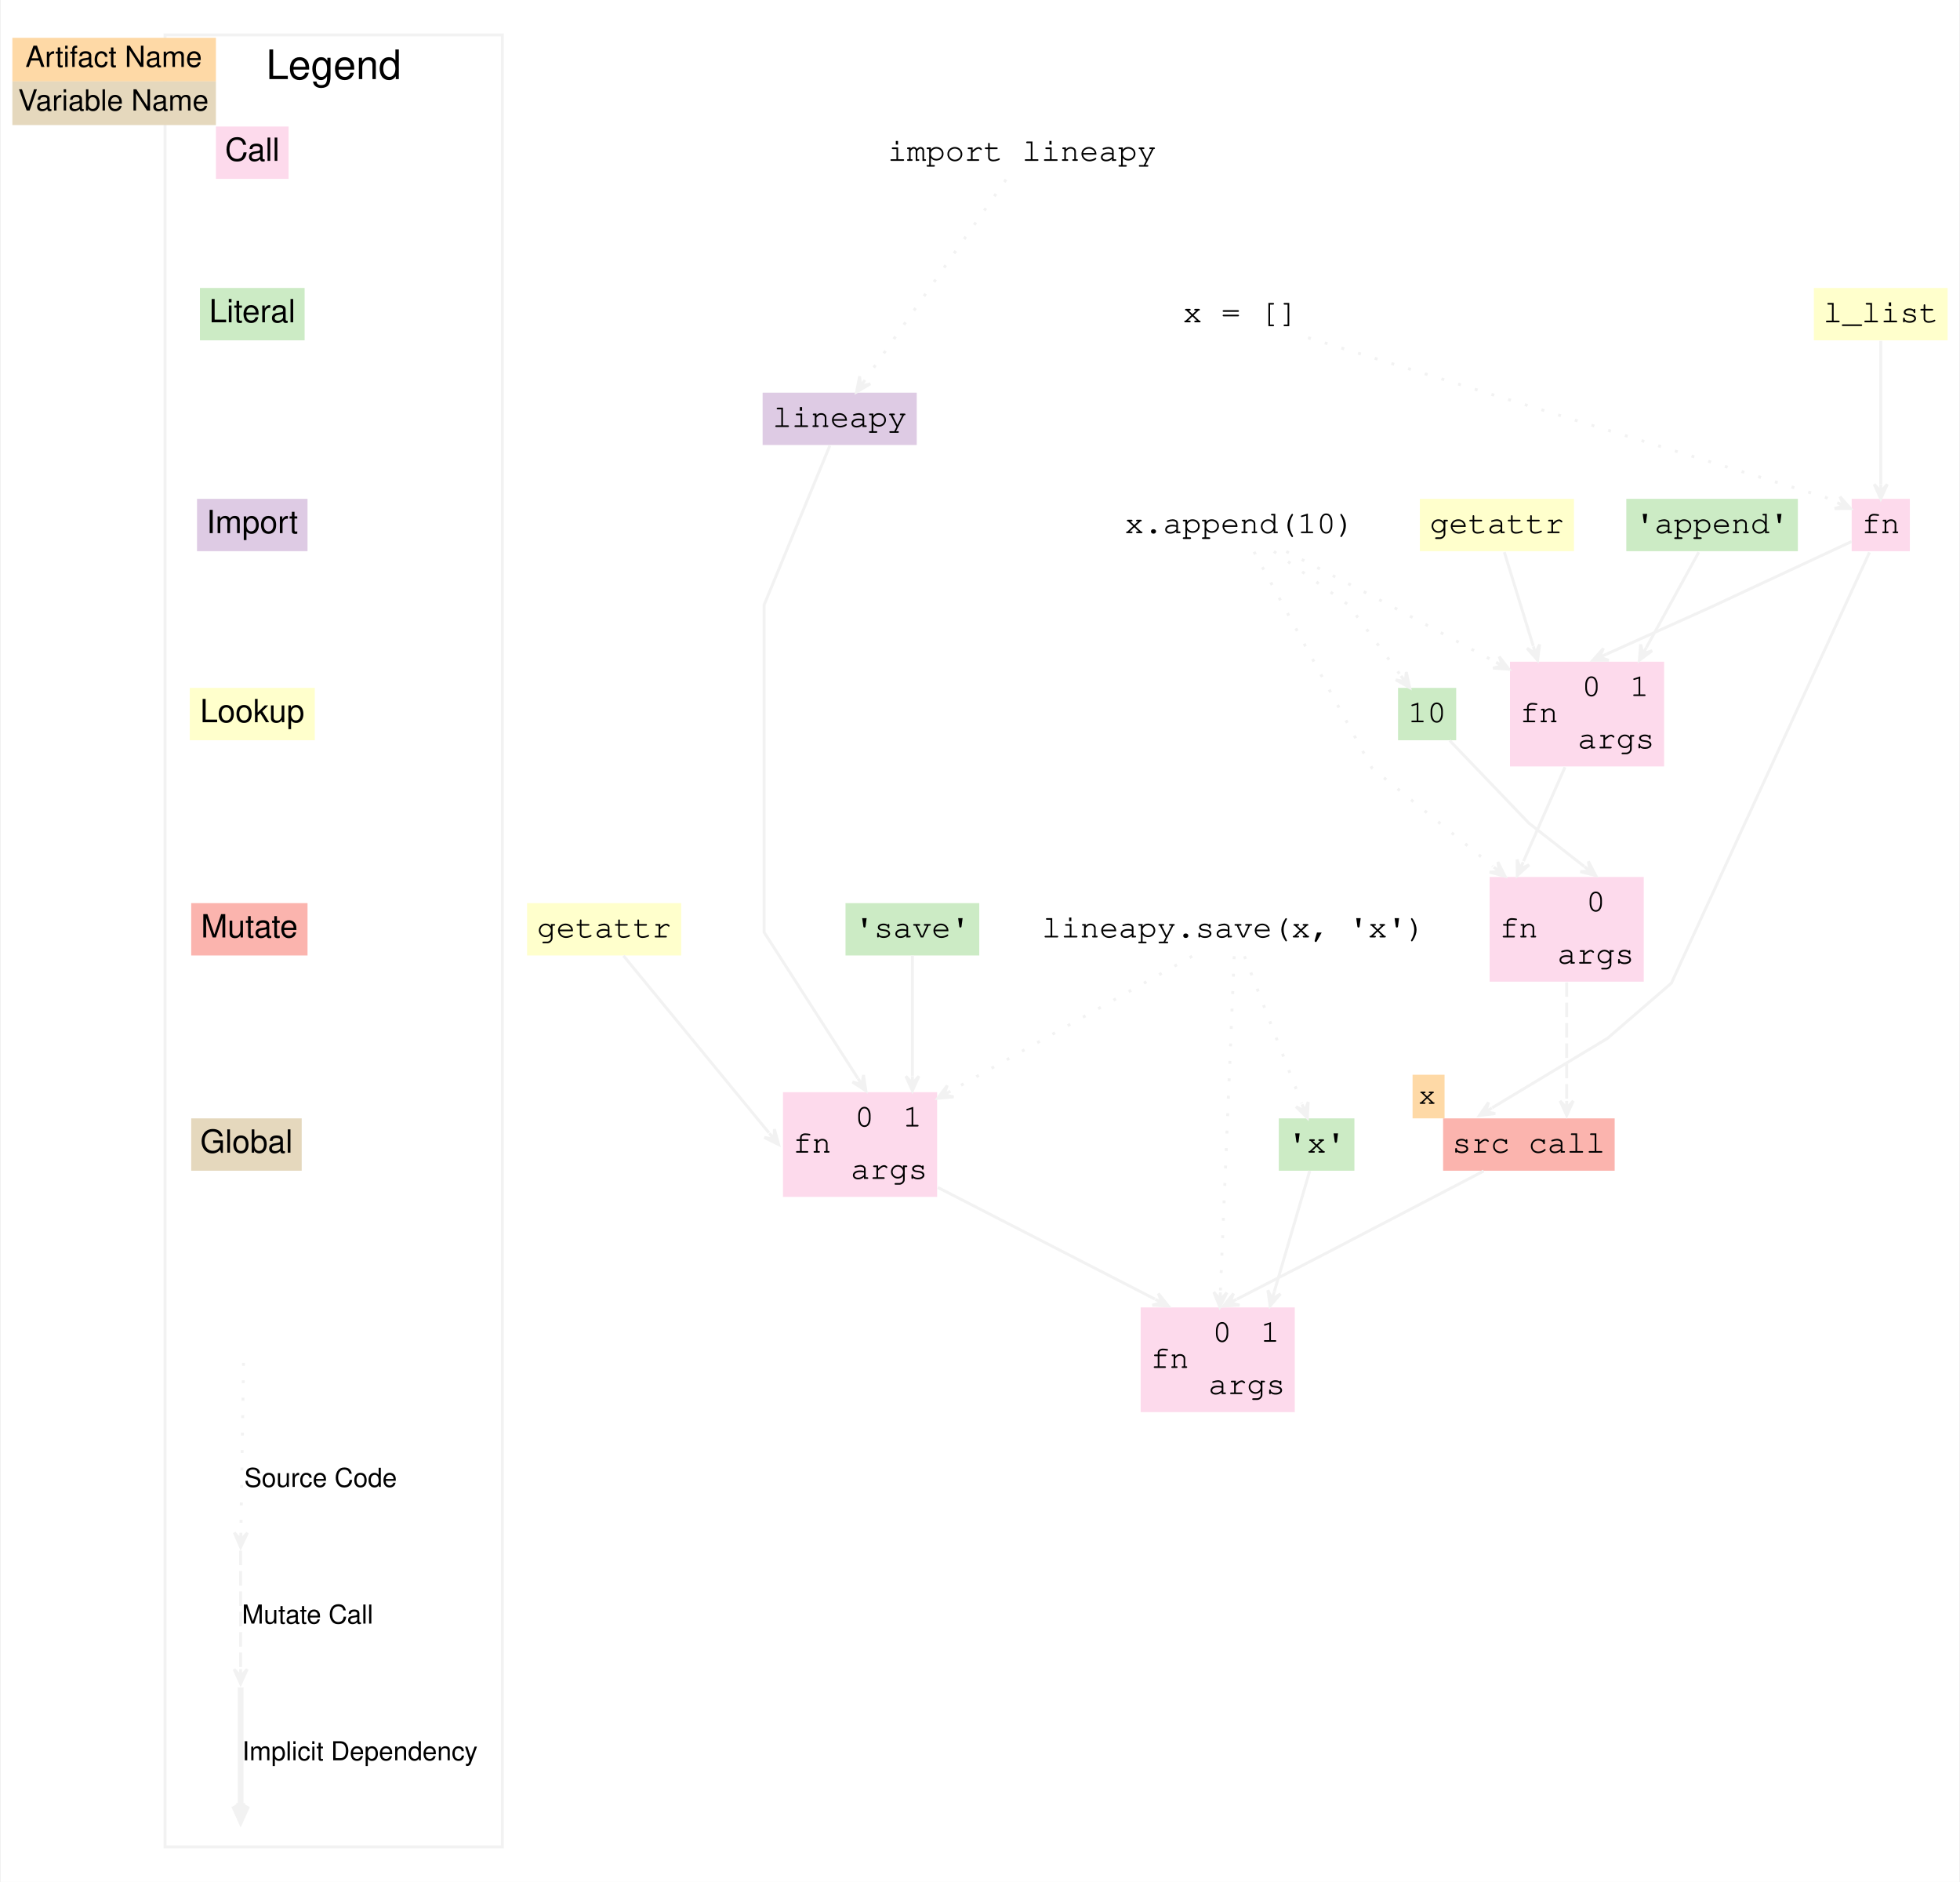
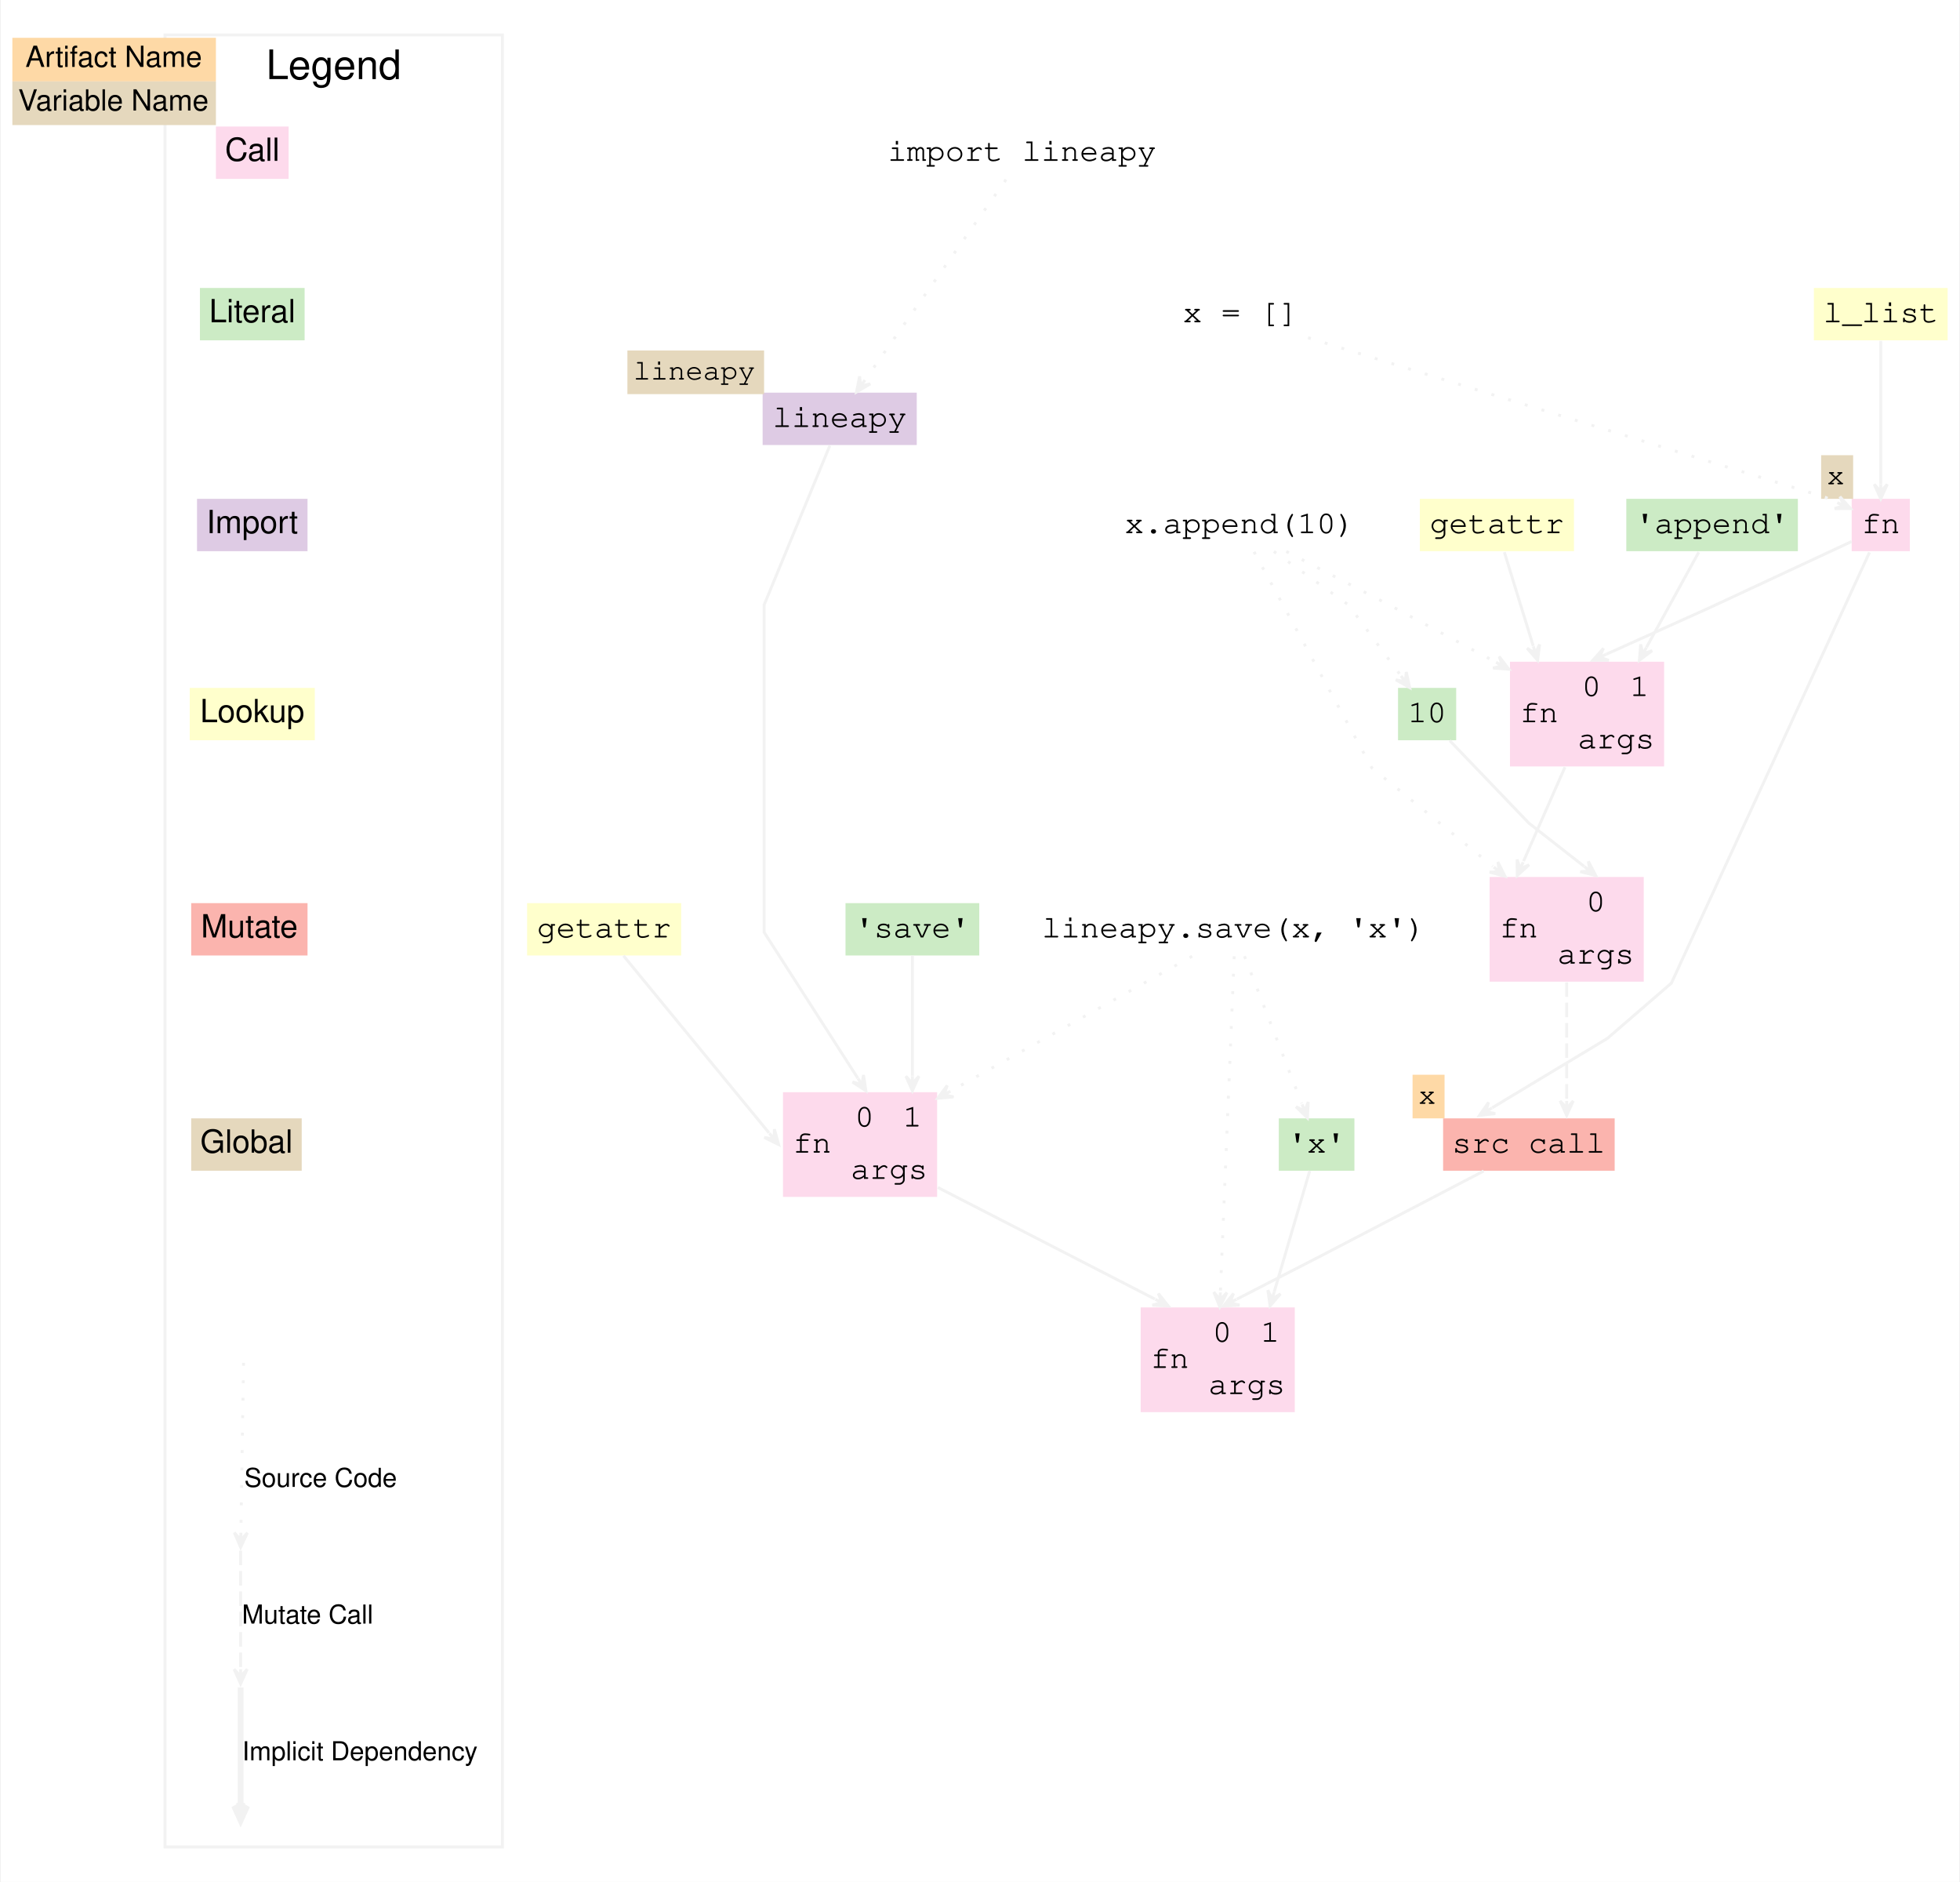
<svg xmlns="http://www.w3.org/2000/svg" width="674pt" height="647pt" viewBox="0 0 673.5 647">
  <g class="graph" transform="scale(1) translate(4 643)">
    <polygon points="-4 4 -4 -643 669.5 -643 669.5 4" fill="#fff" stroke="transparent" />
    <g class="cluster">
      <polygon points="52.5 -8 52.5 -631 168.5 -631 168.5 -8" fill="none" stroke="#f2f2f2" />
      <text x="110.5" y="-615.8" font-family="Helvetica,sans-Serif" font-size="14" text-anchor="middle">Legend</text>
    </g>
    <g class="node">
      <polygon points="70 -581.5 70 -599.5 95 -599.5 95 -581.5" fill="#fddaec" stroke="#f2f2f2" stroke-width="0" />
      <text x="82.5" y="-587.7" fill="#000000" font-family="Helvetica,sans-Serif" font-size="11" text-anchor="middle">Call</text>
      <polygon points="0 -615 0 -630 70 -630 70 -615" fill="#fed9a6" stroke="transparent" />
      <text x="4.5" y="-620" fill="#000000" font-family="Helvetica,sans-Serif" font-size="10">Artifact Name</text>
      <polygon points="0 -600 0 -615 70 -615 70 -600" fill="#e5d8bd" stroke="transparent" />
      <text x="2" y="-605" fill="#000000" font-family="Helvetica,sans-Serif" font-size="10">Variable Name</text>
      <polygon points="100.5 -544 64.5 -544 64.5 -526 100.5 -526" fill="#ccebc5" stroke="#f2f2f2" stroke-width="0" />
      <text x="82.5" y="-532.2" fill="#000000" font-family="Helvetica,sans-Serif" font-size="11" text-anchor="middle">Literal</text>
      <polygon points="101.5 -471.5 63.5 -471.5 63.5 -453.5 101.5 -453.5" fill="#decbe4" stroke="#f2f2f2" stroke-width="0" />
      <text x="82.5" y="-459.7" fill="#000000" font-family="Helvetica,sans-Serif" font-size="11" text-anchor="middle">Import</text>
      <polygon points="104 -406.5 61 -406.5 61 -388.5 104 -388.5" fill="#ffc" stroke="#f2f2f2" stroke-width="0" />
      <text x="82.5" y="-394.7" fill="#000000" font-family="Helvetica,sans-Serif" font-size="11" text-anchor="middle">Lookup</text>
      <polygon points="61.5 -314.5 61.5 -332.5 101.5 -332.5 101.5 -314.5" fill="#fbb4ae" stroke="#f2f2f2" stroke-width="0" />
      <text x="81.5" y="-320.7" fill="#000000" font-family="Helvetica,sans-Serif" font-size="11" text-anchor="middle">Mutate</text>
      <polygon points="99.5 -258.5 61.5 -258.5 61.5 -240.5 99.5 -240.5" fill="#e5d8bd" stroke="#f2f2f2" stroke-width="0" />
      <text x="80.5" y="-246.7" fill="#000000" font-family="Helvetica,sans-Serif" font-size="11" text-anchor="middle">Global</text>
    </g>
    <g class="edge">
      <path d="m79.5-174.45c-0.03 1.58-0.69 43.52-0.92 58.33" fill="none" stroke="#f2f2f2" stroke-dasharray="1,5" />
      <polygon points="78.5 -111.04 80.83 -116.01 78.54 -113.54 78.58 -116.04 78.58 -116.04 78.58 -116.04 78.54 -113.54 76.33 -116.08 78.5 -111.04" fill="#f2f2f2" stroke="#f2f2f2" />
      <text x="106" y="-131.8" font-family="Helvetica,sans-Serif" font-size="9" text-anchor="middle">Source Code</text>
      <path d="m78.5-109.87v40.47" fill="none" stroke="#f2f2f2" stroke-dasharray="5,2" />
      <polygon points="78.5 -64.12 80.75 -69.12 78.5 -66.62 78.5 -69.12 78.5 -69.12 78.5 -69.12 78.5 -66.62 76.25 -69.12 78.5 -64.12" fill="#f2f2f2" stroke="#f2f2f2" />
      <text x="101.5" y="-84.8" font-family="Helvetica,sans-Serif" font-size="9" text-anchor="middle">Mutate Call</text>
      <path d="m78.5-62.87v40.47" fill="none" stroke="#f2f2f2" stroke-width="2" />
      <polygon points="78.5 -17.12 80.75 -22.12 79 -19.62 79 -22.12 78.5 -22.12 78 -22.12 78 -19.62 76.25 -22.12 78.5 -17.12" fill="#f2f2f2" stroke="#f2f2f2" stroke-width="2" />
      <text x="119.5" y="-37.8" font-family="Helvetica,sans-Serif" font-size="9" text-anchor="middle">Implicit Dependency</text>
    </g>
    <g class="node">
      <polygon points="311 -508 258 -508 258 -490 311 -490" fill="#decbe4" stroke="#f2f2f2" stroke-width="0" />
      <text x="284.5" y="-496.2" fill="#000000" font-family="Courier,monospace" font-size="11" text-anchor="middle">lineapy</text>
+       <polygon points="211.5 -507.5 211.5 -522.5 258.5 -522.5 258.5 -507.5" fill="#e5d8bd" stroke="transparent" />
+       <text x="213.5" y="-512.5" fill="#000000" font-family="Courier,monospace" font-size="10">lineapy</text>
      <polygon points="265 -231.5 265 -267.5 318 -267.5 318 -231.5" fill="#fddaec" stroke="#f2f2f2" stroke-width="0" />
      <text x="275" y="-246.7" fill="#000000" font-family="Courier,monospace" font-size="11" text-anchor="middle">fn</text>
      <polyline points="285 -231.5 285 -267.5" fill="none" stroke="#f2f2f2" stroke-width="0" />
      <text x="293" y="-255.7" fill="#000000" font-family="Courier,monospace" font-size="11" text-anchor="middle">0</text>
      <polyline points="301 -249.5 301 -267.5" fill="none" stroke="#f2f2f2" stroke-width="0" />
      <text x="309.5" y="-255.7" fill="#000000" font-family="Courier,monospace" font-size="11" text-anchor="middle">1</text>
      <polyline points="285 -249.5 318 -249.5" fill="none" stroke="#f2f2f2" stroke-width="0" />
      <text x="301.5" y="-237.7" fill="#000000" font-family="Courier,monospace" font-size="11" text-anchor="middle">args</text>
    </g>
    <g class="edge" stroke="#f2f2f2">
      <path d="m281.1-489.76c-7.05 17.07-22.6 54.76-22.6 54.76v112.5s24 37.38 32.25 50.22" fill="none" />
      <polygon points="293.5 -268 292.69 -273.42 292.15 -270.1 290.8 -272.21 290.8 -272.21 290.8 -272.21 292.15 -270.1 288.9 -270.99 293.5 -268" fill="#f2f2f2" />
    </g>
    <g class="node">
      <polygon points="665.5 -544 619.5 -544 619.5 -526 665.5 -526" fill="#ffc" stroke="#f2f2f2" stroke-width="0" />
      <text x="642.5" y="-532.2" fill="#000000" font-family="Courier,monospace" font-size="11" text-anchor="middle">l_list</text>
      <polygon points="632.5 -453.5 632.5 -471.5 652.5 -471.5 652.5 -453.5" fill="#fddaec" stroke="#f2f2f2" stroke-width="0" />
      <text x="642.5" y="-459.7" fill="#000000" font-family="Courier,monospace" font-size="11" text-anchor="middle">fn</text>
+       <polygon points="622 -471.5 622 -486.5 633 -486.5 633 -471.5" fill="#e5d8bd" stroke="transparent" />
+       <text x="624" y="-476.5" fill="#000000" font-family="Courier,monospace" font-size="10">x</text>
    </g>
    <g class="edge" stroke="#f2f2f2">
      <path d="m642.5-525.8v49.28" fill="none" />
      <polygon points="642.5 -471.5 644.75 -476.5 642.5 -474 642.5 -476.5 642.5 -476.5 642.5 -476.5 642.5 -474 640.25 -476.5 642.5 -471.5" fill="#f2f2f2" />
    </g>
    <g class="node">
      <polygon points="515 -379.5 515 -415.5 568 -415.5 568 -379.5" fill="#fddaec" stroke="#f2f2f2" stroke-width="0" />
      <text x="525" y="-394.7" fill="#000000" font-family="Courier,monospace" font-size="11" text-anchor="middle">fn</text>
      <polyline points="535 -379.5 535 -415.5" fill="none" stroke="#f2f2f2" stroke-width="0" />
      <text x="543" y="-403.7" fill="#000000" font-family="Courier,monospace" font-size="11" text-anchor="middle">0</text>
      <polyline points="551 -397.5 551 -415.5" fill="none" stroke="#f2f2f2" stroke-width="0" />
      <text x="559.5" y="-403.7" fill="#000000" font-family="Courier,monospace" font-size="11" text-anchor="middle">1</text>
      <polyline points="535 -397.5 568 -397.5" fill="none" stroke="#f2f2f2" stroke-width="0" />
      <text x="551.5" y="-385.7" fill="#000000" font-family="Courier,monospace" font-size="11" text-anchor="middle">args</text>
    </g>
    <g class="edge" stroke="#f2f2f2">
      <path d="m632.49-456.83c-16.83 7.84-48.99 22.83-48.99 22.83s-24.9 11.21-35.41 15.94" fill="none" />
      <polygon points="543.5 -416 548.98 -416 545.78 -417.03 548.06 -418.05 548.06 -418.05 548.06 -418.05 545.78 -417.03 547.14 -420.1 543.5 -416" fill="#f2f2f2" />
    </g>
    <g class="node">
      <polygon points="492 -240.5 492 -258.5 551 -258.5 551 -240.5" fill="#fbb4ae" stroke="#f2f2f2" stroke-width="0" />
      <text x="505" y="-246.7" fill="#000000" font-family="Courier,monospace" font-size="11" text-anchor="middle">src</text>
      <polyline points="518 -240.5 518 -258.5" fill="none" stroke="#f2f2f2" stroke-width="0" />
      <text x="534.5" y="-246.7" fill="#000000" font-family="Courier,monospace" font-size="11" text-anchor="middle">call</text>
      <polygon points="481.5 -258.5 481.5 -273.5 492.5 -273.5 492.5 -258.5" fill="#fed9a6" stroke="transparent" />
      <text x="483.5" y="-263.5" fill="#000000" font-family="Courier,monospace" font-size="10">x</text>
    </g>
    <g class="edge" stroke="#f2f2f2">
      <path d="m638.63-453.09c-14.96 32.51-68.13 148.09-68.13 148.09l-22 19s-28.49 17.16-39.62 23.86" fill="none" />
      <polygon points="504.5 -259.5 509.94 -260.15 506.64 -260.79 508.78 -262.08 508.78 -262.08 508.78 -262.08 506.64 -260.79 507.62 -264.01 504.5 -259.5" fill="#f2f2f2" />
    </g>
    <g class="node">
      <polygon points="496.5 -406.5 476.5 -406.5 476.5 -388.5 496.5 -388.5" fill="#ccebc5" stroke="#f2f2f2" stroke-width="0" />
      <text x="486.5" y="-394.7" fill="#000000" font-family="Courier,monospace" font-size="11" text-anchor="middle">10</text>
      <polygon points="508 -305.5 508 -341.5 561 -341.5 561 -305.5" fill="#fddaec" stroke="#f2f2f2" stroke-width="0" />
      <text x="518" y="-320.7" fill="#000000" font-family="Courier,monospace" font-size="11" text-anchor="middle">fn</text>
      <polyline points="528 -305.5 528 -341.5" fill="none" stroke="#f2f2f2" stroke-width="0" />
      <text x="544.5" y="-329.7" fill="#000000" font-family="Courier,monospace" font-size="11" text-anchor="middle">0</text>
      <polyline points="528 -323.5 561 -323.5" fill="none" stroke="#f2f2f2" stroke-width="0" />
      <text x="544.5" y="-311.7" fill="#000000" font-family="Courier,monospace" font-size="11" text-anchor="middle">args</text>
    </g>
    <g class="edge" stroke="#f2f2f2">
      <path d="m494.27-388.4c10.31 10.75 27.23 28.4 27.23 28.4s12.4 9.71 18.99 14.86" fill="none" />
      <polygon points="544.5 -342 541.95 -346.85 542.53 -343.54 540.56 -345.08 540.56 -345.08 540.56 -345.08 542.53 -343.54 539.18 -343.31 544.5 -342" fill="#f2f2f2" />
    </g>
    <g class="node">
      <polygon points="537 -471.5 484 -471.5 484 -453.5 537 -453.5" fill="#ffc" stroke="#f2f2f2" stroke-width="0" />
      <text x="510.5" y="-459.7" fill="#000000" font-family="Courier,monospace" font-size="11" text-anchor="middle">getattr</text>
    </g>
    <g class="edge" stroke="#f2f2f2">
      <path d="m513.07-453.15c2.9 9.44 7.54 24.5 9.92 32.23" fill="none" />
      <polygon points="524.5 -416 525.18 -421.44 523.76 -418.39 523.03 -420.78 523.03 -420.78 523.03 -420.78 523.76 -418.39 520.88 -420.12 524.5 -416" fill="#f2f2f2" />
    </g>
    <g class="node">
      <polygon points="614 -471.5 555 -471.5 555 -453.5 614 -453.5" fill="#ccebc5" stroke="#f2f2f2" stroke-width="0" />
      <text x="584.5" y="-459.7" fill="#000000" font-family="Courier,monospace" font-size="11" text-anchor="middle">'append'</text>
    </g>
    <g class="edge" stroke="#f2f2f2">
      <path d="m579.91-453.15c-5.3 9.64-13.82 25.16-17.98 32.72" fill="none" />
      <polygon points="559.5 -416 563.88 -419.3 560.7 -418.19 561.91 -420.38 561.91 -420.38 561.91 -420.38 560.7 -418.19 559.94 -421.47 559.5 -416" fill="#f2f2f2" />
      <path d="m533.91-379.26c-4.95 11.23-11.05 25.09-14.24 32.33" fill="none" />
      <polygon points="517.5 -342 521.57 -345.67 518.51 -344.29 519.52 -346.58 519.52 -346.58 519.52 -346.58 518.51 -344.29 517.46 -347.48 517.5 -342" fill="#f2f2f2" />
    </g>
    <g class="node">
      <polygon points="388 -157.5 388 -193.5 441 -193.5 441 -157.5" fill="#fddaec" stroke="#f2f2f2" stroke-width="0" />
      <text x="398" y="-172.7" fill="#000000" font-family="Courier,monospace" font-size="11" text-anchor="middle">fn</text>
      <polyline points="408 -157.5 408 -193.5" fill="none" stroke="#f2f2f2" stroke-width="0" />
      <text x="416" y="-181.7" fill="#000000" font-family="Courier,monospace" font-size="11" text-anchor="middle">0</text>
      <polyline points="424 -175.5 424 -193.5" fill="none" stroke="#f2f2f2" stroke-width="0" />
      <text x="432.5" y="-181.7" fill="#000000" font-family="Courier,monospace" font-size="11" text-anchor="middle">1</text>
      <polyline points="408 -175.5 441 -175.5" fill="none" stroke="#f2f2f2" stroke-width="0" />
      <text x="424.5" y="-163.7" fill="#000000" font-family="Courier,monospace" font-size="11" text-anchor="middle">args</text>
    </g>
    <g class="edge" stroke="#f2f2f2">
      <path d="m505.96-240.4c-20.62 10.75-54.46 28.4-54.46 28.4s-20.94 10.77-30.42 15.65" fill="none" />
      <polygon points="416.5 -194 421.98 -194.29 418.72 -195.14 420.95 -196.29 420.95 -196.29 420.95 -196.29 418.72 -195.14 419.92 -198.29 416.5 -194" fill="#f2f2f2" />
      <path d="m534.5-305.28v40.7" fill="none" stroke-dasharray="5,2" />
      <polygon points="534.5 -259.5 536.75 -264.5 534.5 -262 534.5 -264.5 534.5 -264.5 534.5 -264.5 534.5 -262 532.25 -264.5 534.5 -259.5" fill="#f2f2f2" />
    </g>
    <g class="node">
      <polygon points="461.5 -258.5 435.5 -258.5 435.5 -240.5 461.5 -240.5" fill="#ccebc5" stroke="#f2f2f2" stroke-width="0" />
      <text x="448.5" y="-246.7" fill="#000000" font-family="Courier,monospace" font-size="11" text-anchor="middle">'x'</text>
    </g>
    <g class="edge" stroke="#f2f2f2">
      <path d="m446.14-240.46c-3.37 11.49-9.47 32.25-12.22 41.63" fill="none" />
      <polygon points="432.5 -194 436.07 -198.16 433.2 -196.4 433.91 -198.8 433.91 -198.8 433.91 -198.8 433.2 -196.4 431.75 -199.43 432.5 -194" fill="#f2f2f2" />
    </g>
    <g class="node">
      <polygon points="230 -332.5 177 -332.5 177 -314.5 230 -314.5" fill="#ffc" stroke="#f2f2f2" stroke-width="0" />
      <text x="203.5" y="-320.7" fill="#000000" font-family="Courier,monospace" font-size="11" text-anchor="middle">getattr</text>
    </g>
    <g class="edge" stroke="#f2f2f2">
      <path d="m210.15-314.41c12.82 15.59 40.51 49.28 50.04 60.89" fill="none" />
      <polygon points="263.5 -249.5 262.06 -254.79 261.91 -251.43 260.33 -253.36 260.33 -253.36 260.33 -253.36 261.91 -251.43 258.59 -251.93 263.5 -249.5" fill="#f2f2f2" />
    </g>
    <g class="node">
      <polygon points="332.5 -332.5 286.5 -332.5 286.5 -314.5 332.5 -314.5" fill="#ccebc5" stroke="#f2f2f2" stroke-width="0" />
      <text x="309.5" y="-320.7" fill="#000000" font-family="Courier,monospace" font-size="11" text-anchor="middle">'save'</text>
    </g>
    <g class="edge" stroke="#f2f2f2">
      <path d="m309.5-314.46v41.33" fill="none" />
      <polygon points="309.5 -268 311.75 -273 309.5 -270.5 309.5 -273 309.5 -273 309.5 -273 309.5 -270.5 307.25 -273 309.5 -268" fill="#f2f2f2" />
      <path d="m318.25-234.75c25.51 13.12 61.88 31.82 74.63 38.37" fill="none" />
      <polygon points="397.5 -194 394.08 -198.29 395.28 -195.14 393.05 -196.29 393.05 -196.29 393.05 -196.29 395.28 -195.14 392.02 -194.29 397.5 -194" fill="#f2f2f2" />
    </g>
    <g class="node">
      <polygon points="397 -599.5 298 -599.5 298 -581.5 397 -581.5" fill="none" stroke="#000" stroke-width="0" />
      <text x="301" y="-587.7" fill="#000000" font-family="Courier,monospace" font-size="11">import lineapy</text>
    </g>
    <g class="edge" stroke="#f2f2f2">
      <path d="m341.69-581.24c-11.07 15.72-35.21 50.02-48.31 68.63" fill="none" stroke-dasharray="1,5" />
      <polygon points="290.3 -508.24 295.02 -511.03 291.74 -510.28 293.18 -512.33 293.18 -512.33 293.18 -512.33 291.74 -510.28 291.34 -513.62 290.3 -508.24" fill="#f2f2f2" />
    </g>
    <g class="node">
      <polygon points="445.5 -544 399.5 -544 399.5 -526 445.5 -526" fill="none" stroke="#000" stroke-width="0" />
      <text x="402.5" y="-532.2" fill="#000000" font-family="Courier,monospace" font-size="11">x = []</text>
    </g>
    <g class="edge" stroke="#f2f2f2">
      <path d="m445.56-526.89c52.79 16.29 177.94 54.89 177.94 54.89s1.63 0.73 3.94 1.76" fill="none" stroke-dasharray="1,5" />
      <polygon points="632.11 -468.15 628.47 -472.24 629.83 -469.17 627.55 -470.19 627.55 -470.19 627.55 -470.19 629.83 -469.17 626.63 -468.14 632.11 -468.15" fill="#f2f2f2" />
    </g>
    <g class="node">
      <polygon points="465.5 -471.5 379.5 -471.5 379.5 -453.5 465.5 -453.5" fill="none" stroke="#000" stroke-width="0" />
      <text x="382.5" y="-459.7" fill="#000000" font-family="Courier,monospace" font-size="11">x.append(10)</text>
    </g>
    <g class="edge" stroke="#f2f2f2">
      <path d="m433.8-453.41c10.88 7.8 25.7 18.41 25.7 18.41s10.17 13.75 18.03 24.37" fill="none" stroke-dasharray="1,5" />
      <polygon points="480.51 -406.6 479.34 -411.96 479.02 -408.61 477.53 -410.62 477.53 -410.62 477.53 -410.62 479.02 -408.61 475.73 -409.28 480.51 -406.6" fill="#f2f2f2" />
      <path d="m438.08-453.41c15 7.8 35.42 18.41 35.42 18.41s18.8 10.09 36.62 19.66" fill="none" stroke-dasharray="1,5" />
      <polygon points="514.62 -412.93 511.28 -417.27 512.42 -414.11 510.22 -415.29 510.22 -415.29 510.22 -415.29 512.42 -414.11 509.15 -413.31 514.62 -412.93" fill="#f2f2f2" />
      <path d="m426.98-453.29c11.38 20.87 40.52 74.29 40.52 74.29s22.62 18.4 41.57 33.82" fill="none" stroke-dasharray="1,5" />
      <polygon points="513.3 -341.74 510.84 -346.64 511.36 -343.32 509.42 -344.9 509.42 -344.9 509.42 -344.9 511.36 -343.32 508 -343.15 513.3 -341.74" fill="#f2f2f2" />
    </g>
    <g class="node">
      <polygon points="490 -332.5 351 -332.5 351 -314.5 490 -314.5" fill="none" stroke="#000" stroke-width="0" />
      <text x="354" y="-320.7" fill="#000000" font-family="Courier,monospace" font-size="11">lineapy.save(x, 'x')</text>
    </g>
    <g class="edge" stroke="#f2f2f2">
      <path d="m423.71-314.24c4.81 12.37 13.93 35.83 19.67 50.57" fill="none" stroke-dasharray="1,5" />
      <polygon points="445.33 -258.66 445.61 -264.14 444.42 -260.99 443.51 -263.32 443.51 -263.32 443.51 -263.32 444.42 -260.99 441.42 -262.51 445.33 -258.66" fill="#f2f2f2" />
      <path d="m405.7-314.24c-20.14 11.24-56.7 31.65-83.03 46.34" fill="none" stroke-dasharray="1,5" />
      <polygon points="318.2 -265.4 323.67 -265.88 320.39 -266.62 322.57 -267.84 322.57 -267.84 322.57 -267.84 320.39 -266.62 321.47 -269.81 318.2 -265.4" fill="#f2f2f2" />
      <path d="m420.16-314.23c-0.9 21.99-3.39 82.47-4.75 115.5" fill="none" stroke-dasharray="1,5" />
      <polygon points="415.21 -193.68 417.66 -198.58 415.31 -196.18 415.41 -198.67 415.41 -198.67 415.41 -198.67 415.31 -196.18 413.16 -198.77 415.21 -193.68" fill="#f2f2f2" />
    </g>
  </g>
</svg>
